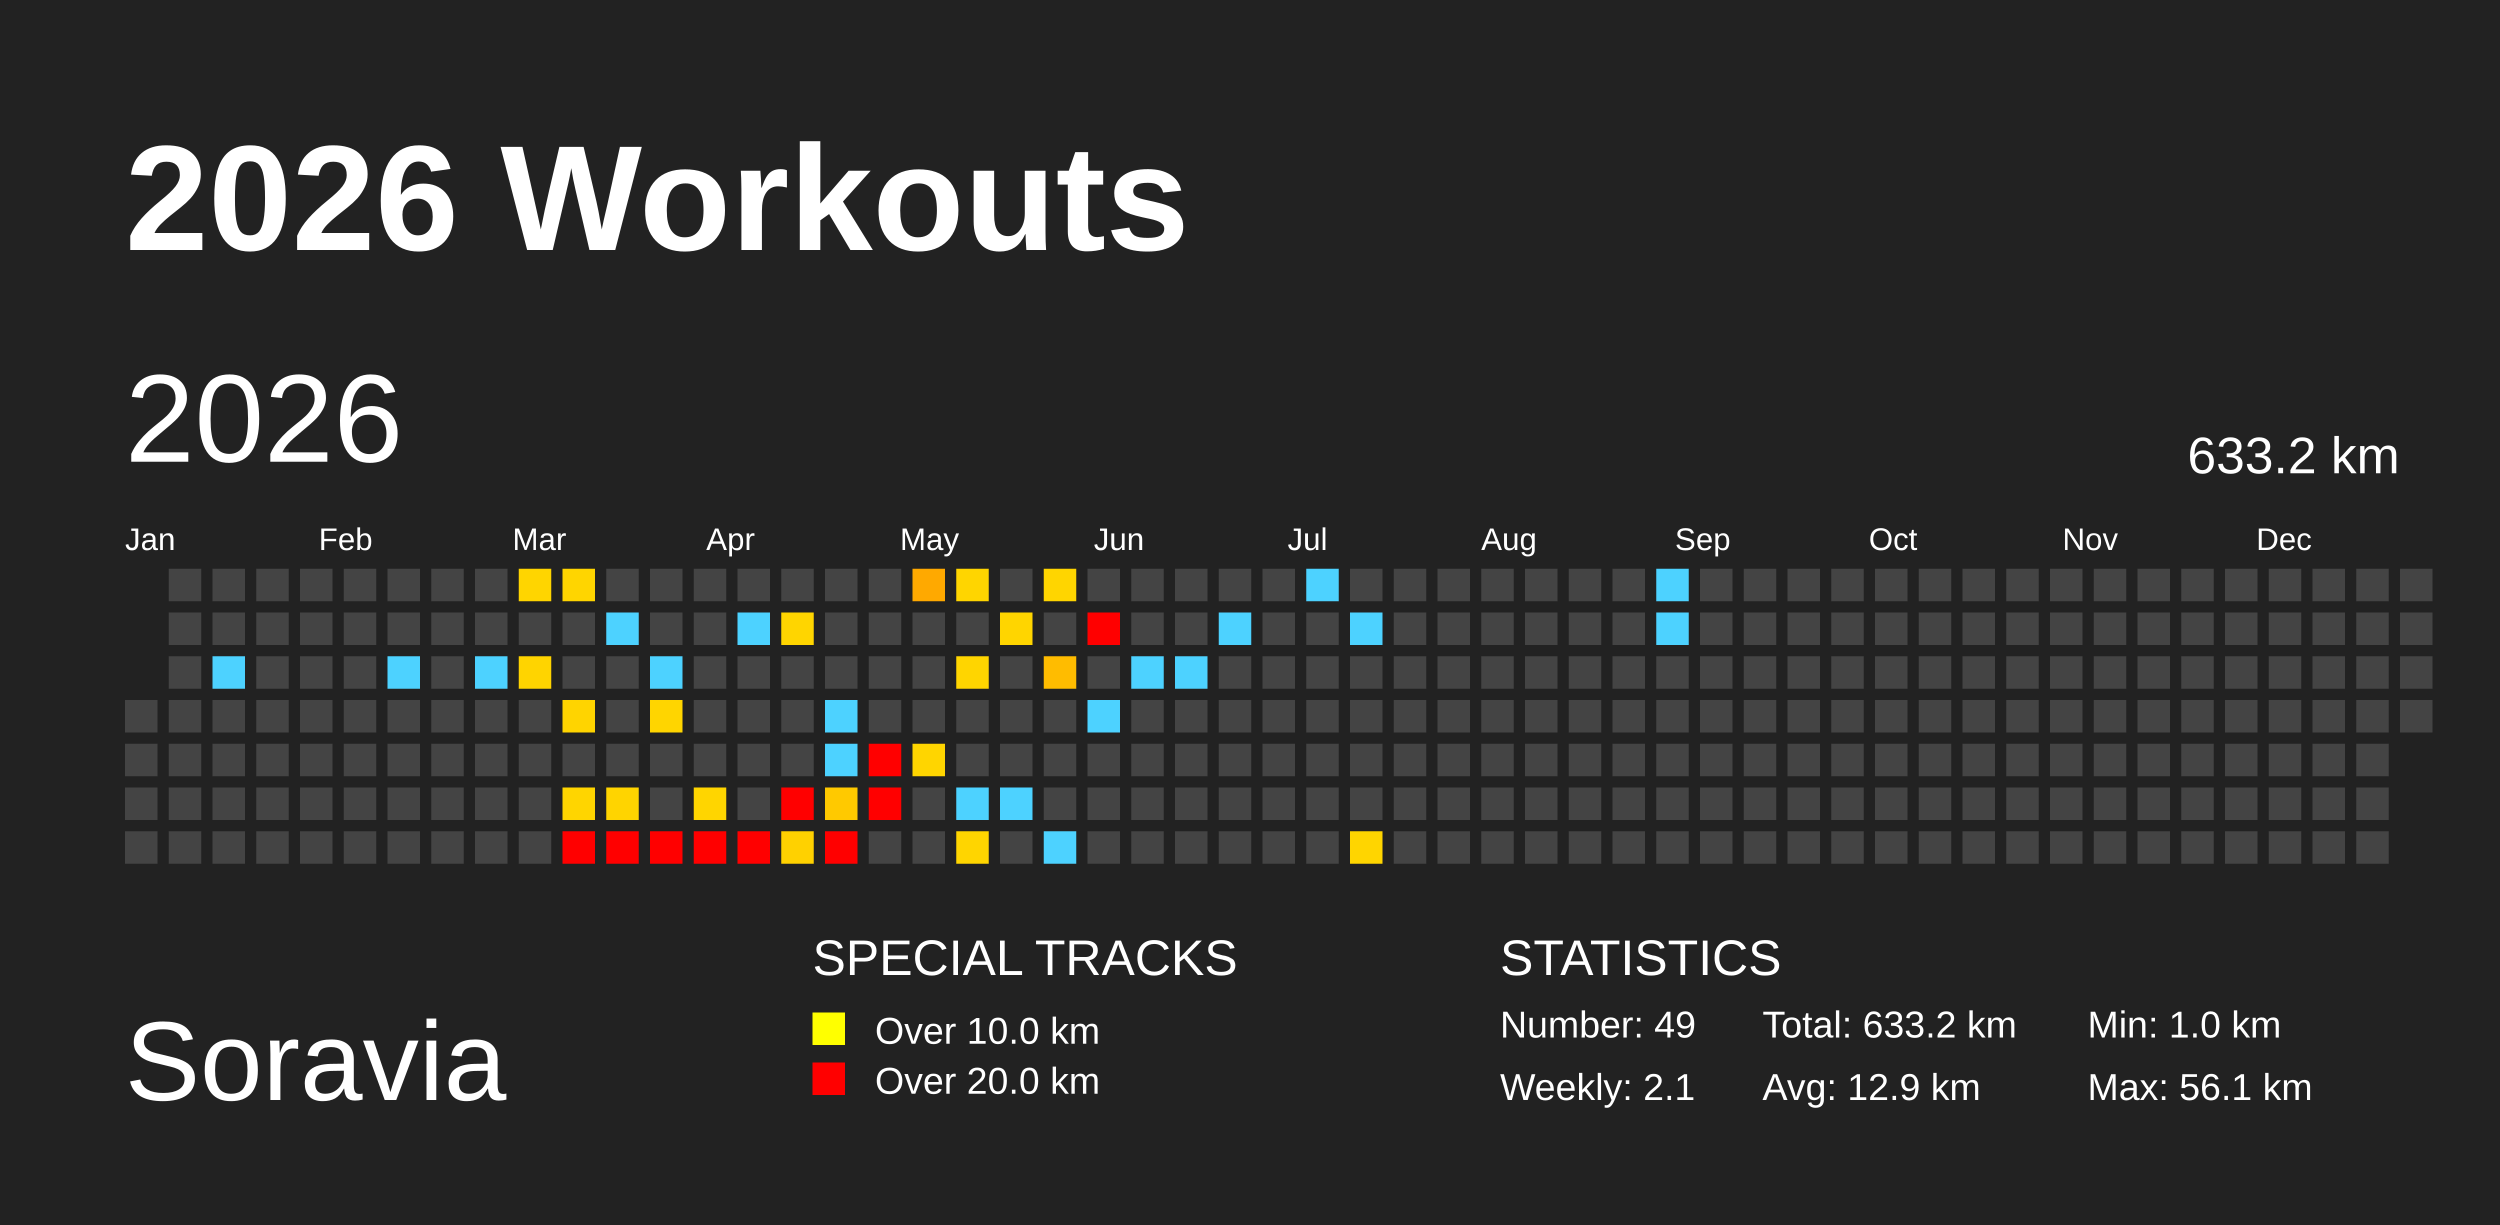
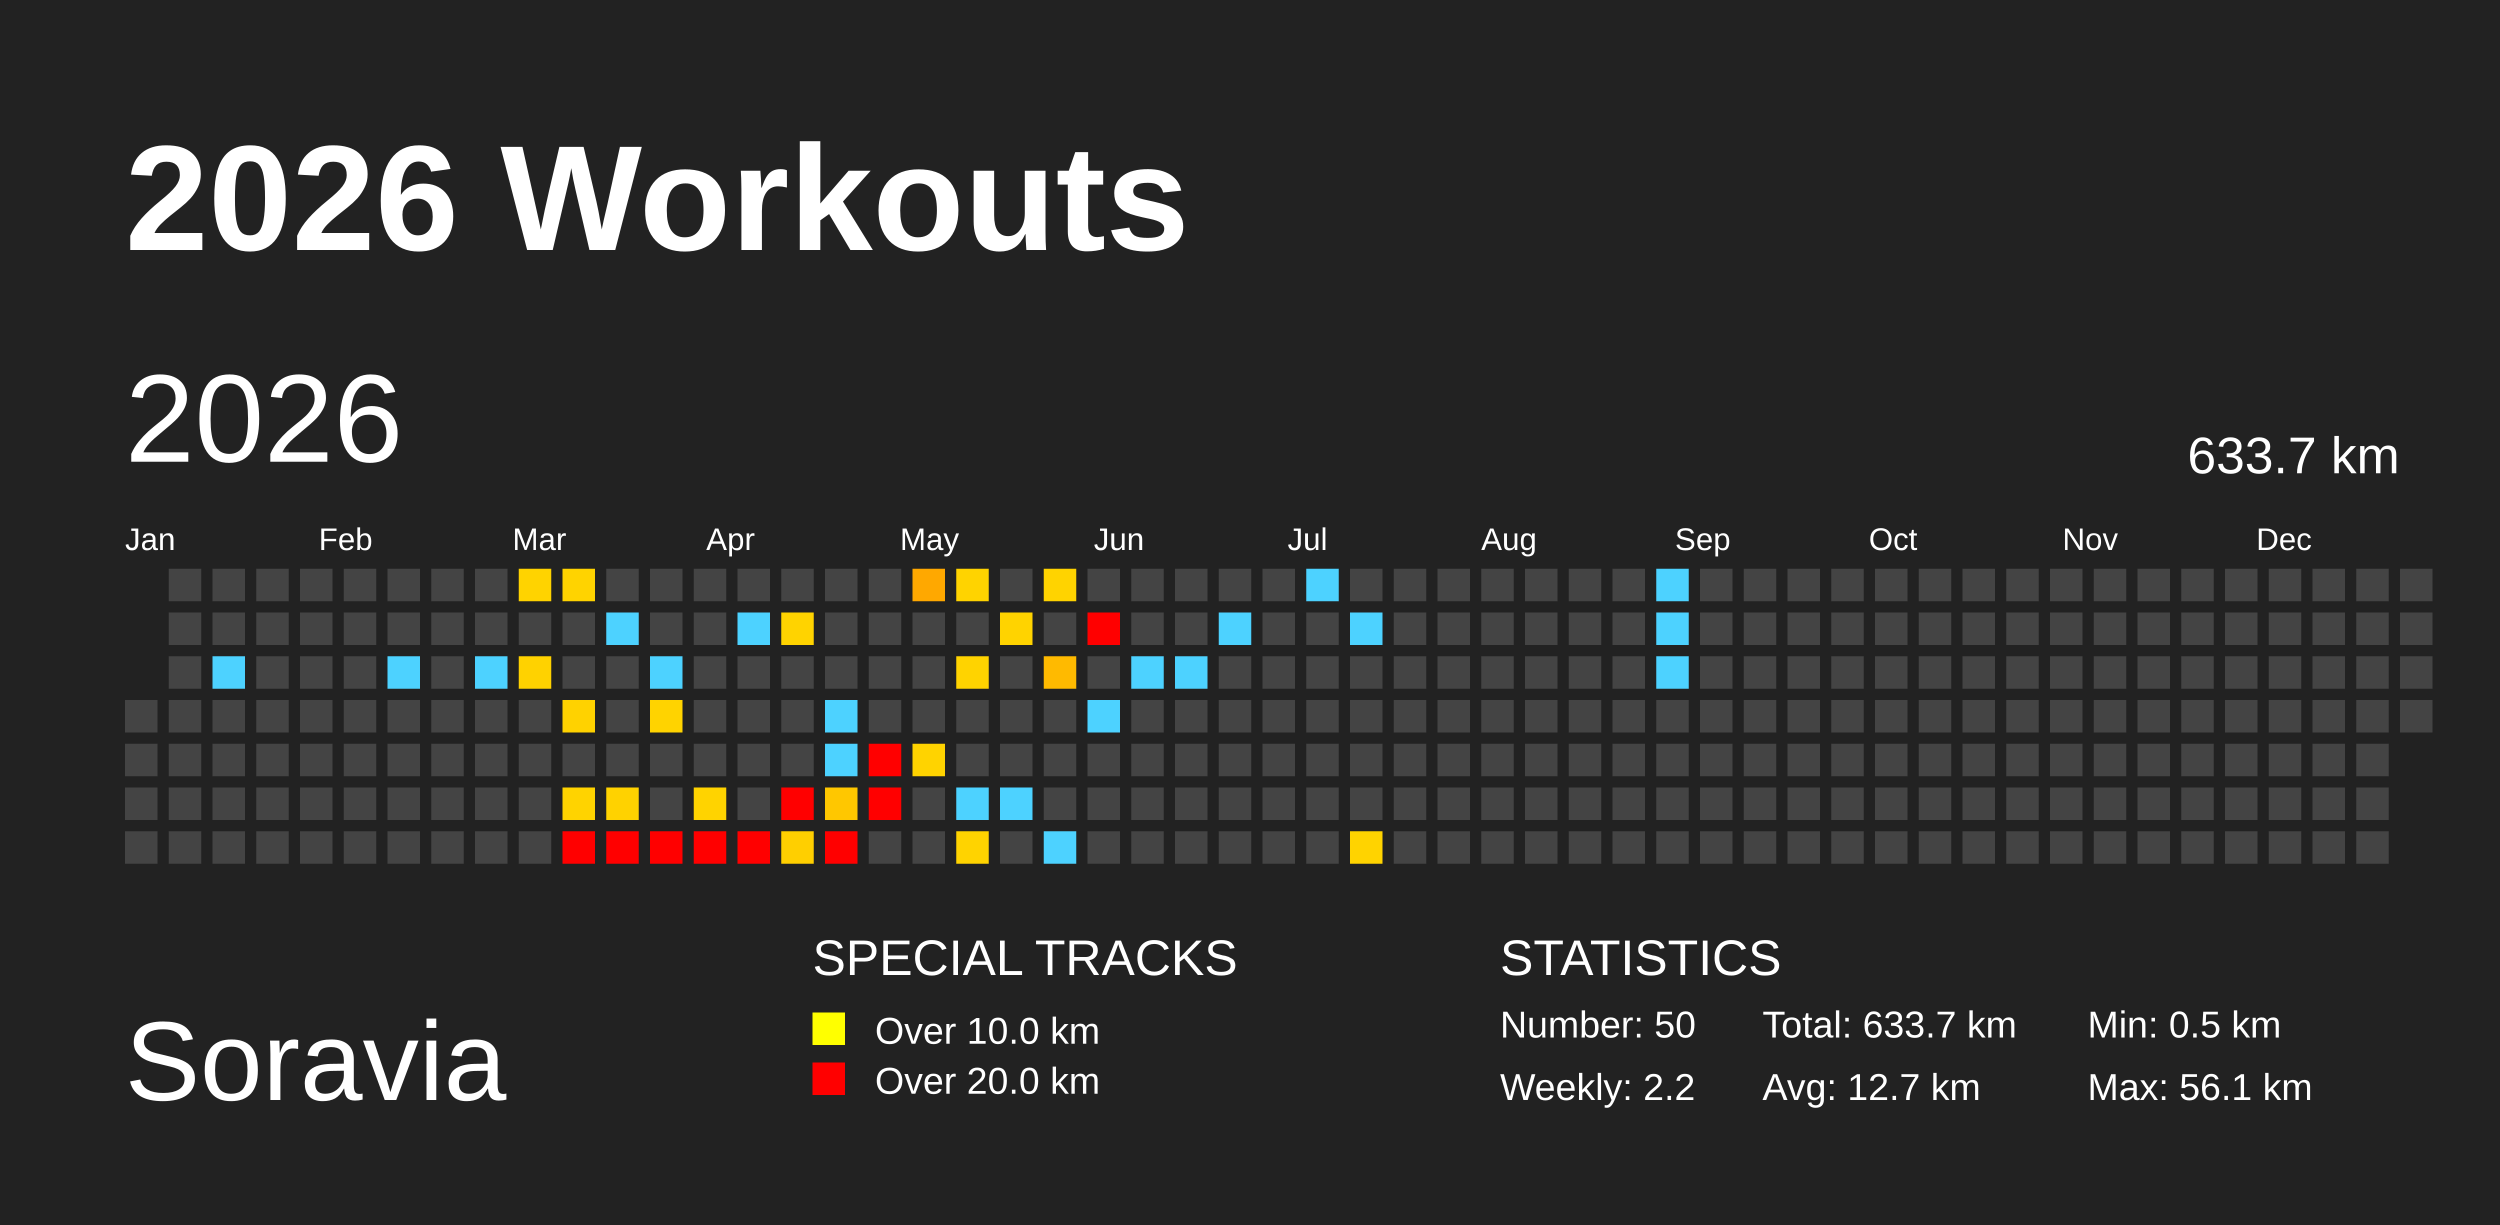
<svg xmlns="http://www.w3.org/2000/svg" baseProfile="full" height="98mm" version="1.1" viewBox="0,0,200,98" width="200mm">
  <defs />
  <rect fill="#222222" height="98" width="200" x="0" y="0" />
  <text fill="#FFFFFF" style="font-size:12px; font-family:Arial; font-weight:bold;" x="10" y="20">2026 Workouts</text>
  <text fill="#FFFFFF" style="font-size:9px; font-family:Arial" x="10" y="88">Soravia</text>
  <text fill="#FFFFFF" style="font-size:4px; font-family:Arial" x="65" y="78">SPECIAL TRACKS</text>
  <rect fill="yellow" height="2.6" width="2.6" x="65" y="81" />
  <text fill="#FFFFFF" style="font-size:3px; font-family:Arial" x="70" y="83.5">Over 10.0 km</text>
  <rect fill="red" height="2.6" width="2.6" x="65" y="85" />
  <text fill="#FFFFFF" style="font-size:3px; font-family:Arial" x="70" y="87.5">Over 20.0 km</text>
  <text fill="#FFFFFF" style="font-size:4px; font-family:Arial" x="120" y="78">STATISTICS</text>
-   <text fill="#FFFFFF" style="font-size:3px; font-family:Arial" x="120" y="83">Number: 49</text>
-   <text fill="#FFFFFF" style="font-size:3px; font-family:Arial" x="120" y="88">Weekly: 2.1</text>
-   <text fill="#FFFFFF" style="font-size:3px; font-family:Arial" x="141" y="83">Total: 633.2 km</text>
-   <text fill="#FFFFFF" style="font-size:3px; font-family:Arial" x="141" y="88">Avg: 12.9 km</text>
-   <text fill="#FFFFFF" style="font-size:3px; font-family:Arial" x="167" y="83">Min: 1.0 km</text>
+   <text fill="#FFFFFF" style="font-size:3px; font-family:Arial" x="120" y="83">Number: 50</text>
+   <text fill="#FFFFFF" style="font-size:3px; font-family:Arial" x="120" y="88">Weekly: 2.2</text>
+   <text fill="#FFFFFF" style="font-size:3px; font-family:Arial" x="141" y="83">Total: 633.7 km</text>
+   <text fill="#FFFFFF" style="font-size:3px; font-family:Arial" x="141" y="88">Avg: 12.7 km</text>
+   <text fill="#FFFFFF" style="font-size:3px; font-family:Arial" x="167" y="83">Min: 0.5 km</text>
  <text fill="#FFFFFF" style="font-size:3px; font-family:Arial" x="167" y="88">Max: 56.1 km</text>
  <text dominant-baseline="hanging" fill="#FFFFFF" style="font-size:10.0px; font-family:Arial;" x="10" y="30">2026</text>
-   <text dominant-baseline="hanging" fill="#FFFFFF" style="font-size:4.125px; font-family:Arial;" x="175" y="35">633.2 km</text>
+   <text dominant-baseline="hanging" fill="#FFFFFF" style="font-size:4.125px; font-family:Arial;" x="175" y="35">633.7 km</text>
  <text fill="#FFFFFF" style="font-size:2.5px; font-family:Arial" x="10.0" y="44">Jan</text>
  <text fill="#FFFFFF" style="font-size:2.5px; font-family:Arial" x="25.5" y="44">Feb</text>
  <text fill="#FFFFFF" style="font-size:2.5px; font-family:Arial" x="41.0" y="44">Mar</text>
  <text fill="#FFFFFF" style="font-size:2.5px; font-family:Arial" x="56.5" y="44">Apr</text>
  <text fill="#FFFFFF" style="font-size:2.5px; font-family:Arial" x="72.0" y="44">May</text>
  <text fill="#FFFFFF" style="font-size:2.5px; font-family:Arial" x="87.5" y="44">Jun</text>
  <text fill="#FFFFFF" style="font-size:2.5px; font-family:Arial" x="103.0" y="44">Jul</text>
  <text fill="#FFFFFF" style="font-size:2.5px; font-family:Arial" x="118.5" y="44">Aug</text>
  <text fill="#FFFFFF" style="font-size:2.5px; font-family:Arial" x="134.0" y="44">Sep</text>
  <text fill="#FFFFFF" style="font-size:2.5px; font-family:Arial" x="149.5" y="44">Oct</text>
  <text fill="#FFFFFF" style="font-size:2.5px; font-family:Arial" x="165.0" y="44">Nov</text>
  <text fill="#FFFFFF" style="font-size:2.5px; font-family:Arial" x="180.5" y="44">Dec</text>
  <rect fill="#444444" height="2.6" width="2.6" x="10.0" y="56.0" />
  <rect fill="#444444" height="2.6" width="2.6" x="10.0" y="59.5" />
  <rect fill="#444444" height="2.6" width="2.6" x="10.0" y="63.0" />
  <rect fill="#444444" height="2.6" width="2.6" x="10.0" y="66.5" />
  <rect fill="#444444" height="2.6" width="2.6" x="13.5" y="45.5" />
  <rect fill="#444444" height="2.6" width="2.6" x="13.5" y="49.0" />
  <rect fill="#444444" height="2.6" width="2.6" x="13.5" y="52.5" />
  <rect fill="#444444" height="2.6" width="2.6" x="13.5" y="56.0" />
  <rect fill="#444444" height="2.6" width="2.6" x="13.5" y="59.5" />
  <rect fill="#444444" height="2.6" width="2.6" x="13.5" y="63.0" />
  <rect fill="#444444" height="2.6" width="2.6" x="13.5" y="66.5" />
  <rect fill="#444444" height="2.6" width="2.6" x="17.0" y="45.5" />
  <rect fill="#444444" height="2.6" width="2.6" x="17.0" y="49.0" />
  <rect fill="#4dd2ff" height="2.6" width="2.6" x="17.0" y="52.5" />
  <rect fill="#444444" height="2.6" width="2.6" x="17.0" y="56.0" />
  <rect fill="#444444" height="2.6" width="2.6" x="17.0" y="59.5" />
  <rect fill="#444444" height="2.6" width="2.6" x="17.0" y="63.0" />
  <rect fill="#444444" height="2.6" width="2.6" x="17.0" y="66.5" />
  <rect fill="#444444" height="2.6" width="2.6" x="20.5" y="45.5" />
  <rect fill="#444444" height="2.6" width="2.6" x="20.5" y="49.0" />
  <rect fill="#444444" height="2.6" width="2.6" x="20.5" y="52.5" />
  <rect fill="#444444" height="2.6" width="2.6" x="20.5" y="56.0" />
  <rect fill="#444444" height="2.6" width="2.6" x="20.5" y="59.5" />
  <rect fill="#444444" height="2.6" width="2.6" x="20.5" y="63.0" />
  <rect fill="#444444" height="2.6" width="2.6" x="20.5" y="66.5" />
  <rect fill="#444444" height="2.6" width="2.6" x="24.0" y="45.5" />
  <rect fill="#444444" height="2.6" width="2.6" x="24.0" y="49.0" />
  <rect fill="#444444" height="2.6" width="2.6" x="24.0" y="52.5" />
  <rect fill="#444444" height="2.6" width="2.6" x="24.0" y="56.0" />
  <rect fill="#444444" height="2.6" width="2.6" x="24.0" y="59.5" />
  <rect fill="#444444" height="2.6" width="2.6" x="24.0" y="63.0" />
  <rect fill="#444444" height="2.6" width="2.6" x="24.0" y="66.5" />
  <rect fill="#444444" height="2.6" width="2.6" x="27.5" y="45.5" />
  <rect fill="#444444" height="2.6" width="2.6" x="27.5" y="49.0" />
  <rect fill="#444444" height="2.6" width="2.6" x="27.5" y="52.5" />
  <rect fill="#444444" height="2.6" width="2.6" x="27.5" y="56.0" />
  <rect fill="#444444" height="2.6" width="2.6" x="27.5" y="59.5" />
  <rect fill="#444444" height="2.6" width="2.6" x="27.5" y="63.0" />
  <rect fill="#444444" height="2.6" width="2.6" x="27.5" y="66.5" />
  <rect fill="#444444" height="2.6" width="2.6" x="31.0" y="45.5" />
  <rect fill="#444444" height="2.6" width="2.6" x="31.0" y="49.0" />
  <rect fill="#4dd2ff" height="2.6" width="2.6" x="31.0" y="52.5" />
  <rect fill="#444444" height="2.6" width="2.6" x="31.0" y="56.0" />
  <rect fill="#444444" height="2.6" width="2.6" x="31.0" y="59.5" />
  <rect fill="#444444" height="2.6" width="2.6" x="31.0" y="63.0" />
  <rect fill="#444444" height="2.6" width="2.6" x="31.0" y="66.5" />
  <rect fill="#444444" height="2.6" width="2.6" x="34.5" y="45.5" />
  <rect fill="#444444" height="2.6" width="2.6" x="34.5" y="49.0" />
  <rect fill="#444444" height="2.6" width="2.6" x="34.5" y="52.5" />
  <rect fill="#444444" height="2.6" width="2.6" x="34.5" y="56.0" />
  <rect fill="#444444" height="2.6" width="2.6" x="34.5" y="59.5" />
  <rect fill="#444444" height="2.6" width="2.6" x="34.5" y="63.0" />
  <rect fill="#444444" height="2.6" width="2.6" x="34.5" y="66.5" />
  <rect fill="#444444" height="2.6" width="2.6" x="38.0" y="45.5" />
  <rect fill="#444444" height="2.6" width="2.6" x="38.0" y="49.0" />
  <rect fill="#4dd2ff" height="2.6" width="2.6" x="38.0" y="52.5" />
  <rect fill="#444444" height="2.6" width="2.6" x="38.0" y="56.0" />
  <rect fill="#444444" height="2.6" width="2.6" x="38.0" y="59.5" />
  <rect fill="#444444" height="2.6" width="2.6" x="38.0" y="63.0" />
  <rect fill="#444444" height="2.6" width="2.6" x="38.0" y="66.5" />
-   <rect fill="#ffd500" height="2.6" width="2.6" x="41.5" y="45.5" />
+   <rect fill="#ffd300" height="2.6" width="2.6" x="41.5" y="45.5" />
  <rect fill="#444444" height="2.6" width="2.6" x="41.5" y="49.0" />
-   <rect fill="#ffd400" height="2.6" width="2.6" x="41.5" y="52.5" />
+   <rect fill="#ffd200" height="2.6" width="2.6" x="41.5" y="52.5" />
  <rect fill="#444444" height="2.6" width="2.6" x="41.5" y="56.0" />
  <rect fill="#444444" height="2.6" width="2.6" x="41.5" y="59.5" />
  <rect fill="#444444" height="2.6" width="2.6" x="41.5" y="63.0" />
  <rect fill="#444444" height="2.6" width="2.6" x="41.5" y="66.5" />
-   <rect fill="#ffd500" height="2.6" width="2.6" x="45.0" y="45.5" />
+   <rect fill="#ffd300" height="2.6" width="2.6" x="45.0" y="45.5" />
  <rect fill="#444444" height="2.6" width="2.6" x="45.0" y="49.0" />
  <rect fill="#444444" height="2.6" width="2.6" x="45.0" y="52.5" />
-   <rect fill="#ffd400" height="2.6" width="2.6" x="45.0" y="56.0" />
+   <rect fill="#ffd200" height="2.6" width="2.6" x="45.0" y="56.0" />
  <rect fill="#444444" height="2.6" width="2.6" x="45.0" y="59.5" />
-   <rect fill="#ffd500" height="2.6" width="2.6" x="45.0" y="63.0" />
+   <rect fill="#ffd300" height="2.6" width="2.6" x="45.0" y="63.0" />
  <rect fill="red" height="2.6" width="2.6" x="45.0" y="66.5" />
  <rect fill="#444444" height="2.6" width="2.6" x="48.5" y="45.5" />
  <rect fill="#4dd2ff" height="2.6" width="2.6" x="48.5" y="49.0" />
  <rect fill="#444444" height="2.6" width="2.6" x="48.5" y="52.5" />
  <rect fill="#444444" height="2.6" width="2.6" x="48.5" y="56.0" />
  <rect fill="#444444" height="2.6" width="2.6" x="48.5" y="59.5" />
-   <rect fill="#ffd400" height="2.6" width="2.6" x="48.5" y="63.0" />
+   <rect fill="#ffd200" height="2.6" width="2.6" x="48.5" y="63.0" />
  <rect fill="red" height="2.6" width="2.6" x="48.5" y="66.5" />
  <rect fill="#444444" height="2.6" width="2.6" x="52.0" y="45.5" />
  <rect fill="#444444" height="2.6" width="2.6" x="52.0" y="49.0" />
  <rect fill="#4dd2ff" height="2.6" width="2.6" x="52.0" y="52.5" />
-   <rect fill="#ffd500" height="2.6" width="2.6" x="52.0" y="56.0" />
+   <rect fill="#ffd300" height="2.6" width="2.6" x="52.0" y="56.0" />
  <rect fill="#444444" height="2.6" width="2.6" x="52.0" y="59.5" />
  <rect fill="#444444" height="2.6" width="2.6" x="52.0" y="63.0" />
  <rect fill="red" height="2.6" width="2.6" x="52.0" y="66.5" />
  <rect fill="#444444" height="2.6" width="2.6" x="55.5" y="45.5" />
  <rect fill="#444444" height="2.6" width="2.6" x="55.5" y="49.0" />
  <rect fill="#444444" height="2.6" width="2.6" x="55.5" y="52.5" />
  <rect fill="#444444" height="2.6" width="2.6" x="55.5" y="56.0" />
  <rect fill="#444444" height="2.6" width="2.6" x="55.5" y="59.5" />
-   <rect fill="#ffd500" height="2.6" width="2.6" x="55.5" y="63.0" />
+   <rect fill="#ffd300" height="2.6" width="2.6" x="55.5" y="63.0" />
  <rect fill="red" height="2.6" width="2.6" x="55.5" y="66.5" />
  <rect fill="#444444" height="2.6" width="2.6" x="59.0" y="45.5" />
  <rect fill="#4dd2ff" height="2.6" width="2.6" x="59.0" y="49.0" />
  <rect fill="#444444" height="2.6" width="2.6" x="59.0" y="52.5" />
  <rect fill="#444444" height="2.6" width="2.6" x="59.0" y="56.0" />
  <rect fill="#444444" height="2.6" width="2.6" x="59.0" y="59.5" />
  <rect fill="#444444" height="2.6" width="2.6" x="59.0" y="63.0" />
  <rect fill="red" height="2.6" width="2.6" x="59.0" y="66.5" />
  <rect fill="#444444" height="2.6" width="2.6" x="62.5" y="45.5" />
-   <rect fill="#ffd500" height="2.6" width="2.6" x="62.5" y="49.0" />
+   <rect fill="#ffd300" height="2.6" width="2.6" x="62.5" y="49.0" />
  <rect fill="#444444" height="2.6" width="2.6" x="62.5" y="52.5" />
  <rect fill="#444444" height="2.6" width="2.6" x="62.5" y="56.0" />
  <rect fill="#444444" height="2.6" width="2.6" x="62.5" y="59.5" />
  <rect fill="red" height="2.6" width="2.6" x="62.5" y="63.0" />
-   <rect fill="#ffd100" height="2.6" width="2.6" x="62.5" y="66.5" />
+   <rect fill="#ffcf00" height="2.6" width="2.6" x="62.5" y="66.5" />
  <rect fill="#444444" height="2.6" width="2.6" x="66.0" y="45.5" />
  <rect fill="#444444" height="2.6" width="2.6" x="66.0" y="49.0" />
  <rect fill="#444444" height="2.6" width="2.6" x="66.0" y="52.5" />
  <rect fill="#4dd2ff" height="2.6" width="2.6" x="66.0" y="56.0" />
  <rect fill="#4dd2ff" height="2.6" width="2.6" x="66.0" y="59.5" />
-   <rect fill="#ffc900" height="2.6" width="2.6" x="66.0" y="63.0" />
+   <rect fill="#ffc700" height="2.6" width="2.6" x="66.0" y="63.0" />
  <rect fill="red" height="2.6" width="2.6" x="66.0" y="66.5" />
  <rect fill="#444444" height="2.6" width="2.6" x="69.5" y="45.5" />
  <rect fill="#444444" height="2.6" width="2.6" x="69.5" y="49.0" />
  <rect fill="#444444" height="2.6" width="2.6" x="69.5" y="52.5" />
  <rect fill="#444444" height="2.6" width="2.6" x="69.5" y="56.0" />
  <rect fill="red" height="2.6" width="2.6" x="69.5" y="59.5" />
  <rect fill="red" height="2.6" width="2.6" x="69.5" y="63.0" />
  <rect fill="#444444" height="2.6" width="2.6" x="69.5" y="66.5" />
-   <rect fill="#ffa900" height="2.6" width="2.6" x="73.0" y="45.5" />
+   <rect fill="#ffa800" height="2.6" width="2.6" x="73.0" y="45.5" />
  <rect fill="#444444" height="2.6" width="2.6" x="73.0" y="49.0" />
  <rect fill="#444444" height="2.6" width="2.6" x="73.0" y="52.5" />
  <rect fill="#444444" height="2.6" width="2.6" x="73.0" y="56.0" />
-   <rect fill="#ffd500" height="2.6" width="2.6" x="73.0" y="59.5" />
+   <rect fill="#ffd300" height="2.6" width="2.6" x="73.0" y="59.5" />
  <rect fill="#444444" height="2.6" width="2.6" x="73.0" y="63.0" />
  <rect fill="#444444" height="2.6" width="2.6" x="73.0" y="66.5" />
-   <rect fill="#ffd500" height="2.6" width="2.6" x="76.5" y="45.5" />
+   <rect fill="#ffd300" height="2.6" width="2.6" x="76.5" y="45.5" />
  <rect fill="#444444" height="2.6" width="2.6" x="76.5" y="49.0" />
-   <rect fill="#ffd500" height="2.6" width="2.6" x="76.5" y="52.5" />
+   <rect fill="#ffd300" height="2.6" width="2.6" x="76.5" y="52.5" />
  <rect fill="#444444" height="2.6" width="2.6" x="76.5" y="56.0" />
  <rect fill="#444444" height="2.6" width="2.6" x="76.5" y="59.5" />
  <rect fill="#4dd2ff" height="2.6" width="2.6" x="76.5" y="63.0" />
-   <rect fill="#ffd500" height="2.6" width="2.6" x="76.5" y="66.5" />
+   <rect fill="#ffd300" height="2.6" width="2.6" x="76.5" y="66.5" />
  <rect fill="#444444" height="2.6" width="2.6" x="80.0" y="45.5" />
-   <rect fill="#ffd500" height="2.6" width="2.6" x="80.0" y="49.0" />
+   <rect fill="#ffd300" height="2.6" width="2.6" x="80.0" y="49.0" />
  <rect fill="#444444" height="2.6" width="2.6" x="80.0" y="52.5" />
  <rect fill="#444444" height="2.6" width="2.6" x="80.0" y="56.0" />
  <rect fill="#444444" height="2.6" width="2.6" x="80.0" y="59.5" />
  <rect fill="#4dd2ff" height="2.6" width="2.6" x="80.0" y="63.0" />
  <rect fill="#444444" height="2.6" width="2.6" x="80.0" y="66.5" />
-   <rect fill="#ffd500" height="2.6" width="2.6" x="83.5" y="45.5" />
+   <rect fill="#ffd300" height="2.6" width="2.6" x="83.5" y="45.5" />
  <rect fill="#444444" height="2.6" width="2.6" x="83.5" y="49.0" />
-   <rect fill="#ffbc00" height="2.6" width="2.6" x="83.5" y="52.5" />
+   <rect fill="#ffba00" height="2.6" width="2.6" x="83.5" y="52.5" />
  <rect fill="#444444" height="2.6" width="2.6" x="83.5" y="56.0" />
  <rect fill="#444444" height="2.6" width="2.6" x="83.5" y="59.5" />
  <rect fill="#444444" height="2.6" width="2.6" x="83.5" y="63.0" />
  <rect fill="#4dd2ff" height="2.6" width="2.6" x="83.5" y="66.5" />
  <rect fill="#444444" height="2.6" width="2.6" x="87.0" y="45.5" />
  <rect fill="red" height="2.6" width="2.6" x="87.0" y="49.0" />
  <rect fill="#444444" height="2.6" width="2.6" x="87.0" y="52.5" />
  <rect fill="#4dd2ff" height="2.6" width="2.6" x="87.0" y="56.0" />
  <rect fill="#444444" height="2.6" width="2.6" x="87.0" y="59.5" />
  <rect fill="#444444" height="2.6" width="2.6" x="87.0" y="63.0" />
  <rect fill="#444444" height="2.6" width="2.6" x="87.0" y="66.5" />
  <rect fill="#444444" height="2.6" width="2.6" x="90.5" y="45.5" />
  <rect fill="#444444" height="2.6" width="2.6" x="90.5" y="49.0" />
  <rect fill="#4dd2ff" height="2.6" width="2.6" x="90.5" y="52.5" />
  <rect fill="#444444" height="2.6" width="2.6" x="90.5" y="56.0" />
  <rect fill="#444444" height="2.6" width="2.6" x="90.5" y="59.5" />
  <rect fill="#444444" height="2.6" width="2.6" x="90.5" y="63.0" />
  <rect fill="#444444" height="2.6" width="2.6" x="90.5" y="66.5" />
  <rect fill="#444444" height="2.6" width="2.6" x="94.0" y="45.5" />
  <rect fill="#444444" height="2.6" width="2.6" x="94.0" y="49.0" />
  <rect fill="#4dd2ff" height="2.6" width="2.6" x="94.0" y="52.5" />
  <rect fill="#444444" height="2.6" width="2.6" x="94.0" y="56.0" />
  <rect fill="#444444" height="2.6" width="2.6" x="94.0" y="59.5" />
  <rect fill="#444444" height="2.6" width="2.6" x="94.0" y="63.0" />
  <rect fill="#444444" height="2.6" width="2.6" x="94.0" y="66.5" />
  <rect fill="#444444" height="2.6" width="2.6" x="97.5" y="45.5" />
  <rect fill="#4dd2ff" height="2.6" width="2.6" x="97.5" y="49.0" />
  <rect fill="#444444" height="2.6" width="2.6" x="97.5" y="52.5" />
  <rect fill="#444444" height="2.6" width="2.6" x="97.5" y="56.0" />
  <rect fill="#444444" height="2.6" width="2.6" x="97.5" y="59.5" />
  <rect fill="#444444" height="2.6" width="2.6" x="97.5" y="63.0" />
  <rect fill="#444444" height="2.6" width="2.6" x="97.5" y="66.5" />
  <rect fill="#444444" height="2.6" width="2.6" x="101.0" y="45.5" />
  <rect fill="#444444" height="2.6" width="2.6" x="101.0" y="49.0" />
  <rect fill="#444444" height="2.6" width="2.6" x="101.0" y="52.5" />
  <rect fill="#444444" height="2.6" width="2.6" x="101.0" y="56.0" />
  <rect fill="#444444" height="2.6" width="2.6" x="101.0" y="59.5" />
  <rect fill="#444444" height="2.6" width="2.6" x="101.0" y="63.0" />
  <rect fill="#444444" height="2.6" width="2.6" x="101.0" y="66.5" />
  <rect fill="#4dd2ff" height="2.6" width="2.6" x="104.5" y="45.5" />
  <rect fill="#444444" height="2.6" width="2.6" x="104.5" y="49.0" />
  <rect fill="#444444" height="2.6" width="2.6" x="104.5" y="52.5" />
  <rect fill="#444444" height="2.6" width="2.6" x="104.5" y="56.0" />
  <rect fill="#444444" height="2.6" width="2.6" x="104.5" y="59.5" />
  <rect fill="#444444" height="2.6" width="2.6" x="104.5" y="63.0" />
  <rect fill="#444444" height="2.6" width="2.6" x="104.5" y="66.5" />
  <rect fill="#444444" height="2.6" width="2.6" x="108.0" y="45.5" />
  <rect fill="#4dd2ff" height="2.6" width="2.6" x="108.0" y="49.0" />
  <rect fill="#444444" height="2.6" width="2.6" x="108.0" y="52.5" />
  <rect fill="#444444" height="2.6" width="2.6" x="108.0" y="56.0" />
  <rect fill="#444444" height="2.6" width="2.6" x="108.0" y="59.5" />
  <rect fill="#444444" height="2.6" width="2.6" x="108.0" y="63.0" />
-   <rect fill="#ffd500" height="2.6" width="2.6" x="108.0" y="66.5" />
+   <rect fill="#ffd300" height="2.6" width="2.6" x="108.0" y="66.5" />
  <rect fill="#444444" height="2.6" width="2.6" x="111.5" y="45.5" />
  <rect fill="#444444" height="2.6" width="2.6" x="111.5" y="49.0" />
  <rect fill="#444444" height="2.6" width="2.6" x="111.5" y="52.5" />
  <rect fill="#444444" height="2.6" width="2.6" x="111.5" y="56.0" />
  <rect fill="#444444" height="2.6" width="2.6" x="111.5" y="59.5" />
  <rect fill="#444444" height="2.6" width="2.6" x="111.5" y="63.0" />
  <rect fill="#444444" height="2.6" width="2.6" x="111.5" y="66.5" />
  <rect fill="#444444" height="2.6" width="2.6" x="115.0" y="45.5" />
  <rect fill="#444444" height="2.6" width="2.6" x="115.0" y="49.0" />
  <rect fill="#444444" height="2.6" width="2.6" x="115.0" y="52.5" />
  <rect fill="#444444" height="2.6" width="2.6" x="115.0" y="56.0" />
  <rect fill="#444444" height="2.6" width="2.6" x="115.0" y="59.5" />
  <rect fill="#444444" height="2.6" width="2.6" x="115.0" y="63.0" />
  <rect fill="#444444" height="2.6" width="2.6" x="115.0" y="66.5" />
  <rect fill="#444444" height="2.6" width="2.6" x="118.5" y="45.5" />
  <rect fill="#444444" height="2.6" width="2.6" x="118.5" y="49.0" />
  <rect fill="#444444" height="2.6" width="2.6" x="118.5" y="52.5" />
  <rect fill="#444444" height="2.6" width="2.6" x="118.5" y="56.0" />
  <rect fill="#444444" height="2.6" width="2.6" x="118.5" y="59.5" />
  <rect fill="#444444" height="2.6" width="2.6" x="118.5" y="63.0" />
  <rect fill="#444444" height="2.6" width="2.6" x="118.5" y="66.5" />
  <rect fill="#444444" height="2.6" width="2.6" x="122.0" y="45.5" />
  <rect fill="#444444" height="2.6" width="2.6" x="122.0" y="49.0" />
  <rect fill="#444444" height="2.6" width="2.6" x="122.0" y="52.5" />
  <rect fill="#444444" height="2.6" width="2.6" x="122.0" y="56.0" />
  <rect fill="#444444" height="2.6" width="2.6" x="122.0" y="59.5" />
  <rect fill="#444444" height="2.6" width="2.6" x="122.0" y="63.0" />
  <rect fill="#444444" height="2.6" width="2.6" x="122.0" y="66.5" />
  <rect fill="#444444" height="2.6" width="2.6" x="125.5" y="45.5" />
  <rect fill="#444444" height="2.6" width="2.6" x="125.5" y="49.0" />
  <rect fill="#444444" height="2.6" width="2.6" x="125.5" y="52.5" />
  <rect fill="#444444" height="2.6" width="2.6" x="125.5" y="56.0" />
  <rect fill="#444444" height="2.6" width="2.6" x="125.5" y="59.5" />
  <rect fill="#444444" height="2.6" width="2.6" x="125.5" y="63.0" />
  <rect fill="#444444" height="2.6" width="2.6" x="125.5" y="66.5" />
  <rect fill="#444444" height="2.6" width="2.6" x="129.0" y="45.5" />
  <rect fill="#444444" height="2.6" width="2.6" x="129.0" y="49.0" />
  <rect fill="#444444" height="2.6" width="2.6" x="129.0" y="52.5" />
  <rect fill="#444444" height="2.6" width="2.6" x="129.0" y="56.0" />
  <rect fill="#444444" height="2.6" width="2.6" x="129.0" y="59.5" />
  <rect fill="#444444" height="2.6" width="2.6" x="129.0" y="63.0" />
  <rect fill="#444444" height="2.6" width="2.6" x="129.0" y="66.5" />
  <rect fill="#4dd2ff" height="2.6" width="2.6" x="132.5" y="45.5" />
  <rect fill="#4dd2ff" height="2.6" width="2.6" x="132.5" y="49.0" />
-   <rect fill="#444444" height="2.6" width="2.6" x="132.5" y="52.5" />
+   <rect fill="#4dd2ff" height="2.6" width="2.6" x="132.5" y="52.5" />
  <rect fill="#444444" height="2.6" width="2.6" x="132.5" y="56.0" />
  <rect fill="#444444" height="2.6" width="2.6" x="132.5" y="59.5" />
  <rect fill="#444444" height="2.6" width="2.6" x="132.5" y="63.0" />
  <rect fill="#444444" height="2.6" width="2.6" x="132.5" y="66.5" />
  <rect fill="#444444" height="2.6" width="2.6" x="136.0" y="45.5" />
  <rect fill="#444444" height="2.6" width="2.6" x="136.0" y="49.0" />
  <rect fill="#444444" height="2.6" width="2.6" x="136.0" y="52.5" />
  <rect fill="#444444" height="2.6" width="2.6" x="136.0" y="56.0" />
  <rect fill="#444444" height="2.6" width="2.6" x="136.0" y="59.5" />
  <rect fill="#444444" height="2.6" width="2.6" x="136.0" y="63.0" />
  <rect fill="#444444" height="2.6" width="2.6" x="136.0" y="66.5" />
  <rect fill="#444444" height="2.6" width="2.6" x="139.5" y="45.5" />
  <rect fill="#444444" height="2.6" width="2.6" x="139.5" y="49.0" />
  <rect fill="#444444" height="2.6" width="2.6" x="139.5" y="52.5" />
  <rect fill="#444444" height="2.6" width="2.6" x="139.5" y="56.0" />
  <rect fill="#444444" height="2.6" width="2.6" x="139.5" y="59.5" />
  <rect fill="#444444" height="2.6" width="2.6" x="139.5" y="63.0" />
  <rect fill="#444444" height="2.6" width="2.6" x="139.5" y="66.5" />
  <rect fill="#444444" height="2.6" width="2.6" x="143.0" y="45.5" />
  <rect fill="#444444" height="2.6" width="2.6" x="143.0" y="49.0" />
  <rect fill="#444444" height="2.6" width="2.6" x="143.0" y="52.5" />
  <rect fill="#444444" height="2.6" width="2.6" x="143.0" y="56.0" />
  <rect fill="#444444" height="2.6" width="2.6" x="143.0" y="59.5" />
  <rect fill="#444444" height="2.6" width="2.6" x="143.0" y="63.0" />
  <rect fill="#444444" height="2.6" width="2.6" x="143.0" y="66.5" />
  <rect fill="#444444" height="2.6" width="2.6" x="146.5" y="45.5" />
  <rect fill="#444444" height="2.6" width="2.6" x="146.5" y="49.0" />
  <rect fill="#444444" height="2.6" width="2.6" x="146.5" y="52.5" />
  <rect fill="#444444" height="2.6" width="2.6" x="146.5" y="56.0" />
  <rect fill="#444444" height="2.6" width="2.6" x="146.5" y="59.5" />
  <rect fill="#444444" height="2.6" width="2.6" x="146.5" y="63.0" />
  <rect fill="#444444" height="2.6" width="2.6" x="146.5" y="66.5" />
  <rect fill="#444444" height="2.6" width="2.6" x="150.0" y="45.5" />
  <rect fill="#444444" height="2.6" width="2.6" x="150.0" y="49.0" />
  <rect fill="#444444" height="2.6" width="2.6" x="150.0" y="52.5" />
  <rect fill="#444444" height="2.6" width="2.6" x="150.0" y="56.0" />
  <rect fill="#444444" height="2.6" width="2.6" x="150.0" y="59.5" />
  <rect fill="#444444" height="2.6" width="2.6" x="150.0" y="63.0" />
  <rect fill="#444444" height="2.6" width="2.6" x="150.0" y="66.5" />
  <rect fill="#444444" height="2.6" width="2.6" x="153.5" y="45.5" />
  <rect fill="#444444" height="2.6" width="2.6" x="153.5" y="49.0" />
  <rect fill="#444444" height="2.6" width="2.6" x="153.5" y="52.5" />
  <rect fill="#444444" height="2.6" width="2.6" x="153.5" y="56.0" />
  <rect fill="#444444" height="2.6" width="2.6" x="153.5" y="59.5" />
  <rect fill="#444444" height="2.6" width="2.6" x="153.5" y="63.0" />
  <rect fill="#444444" height="2.6" width="2.6" x="153.5" y="66.5" />
  <rect fill="#444444" height="2.6" width="2.6" x="157.0" y="45.5" />
  <rect fill="#444444" height="2.6" width="2.6" x="157.0" y="49.0" />
  <rect fill="#444444" height="2.6" width="2.6" x="157.0" y="52.5" />
  <rect fill="#444444" height="2.6" width="2.6" x="157.0" y="56.0" />
  <rect fill="#444444" height="2.6" width="2.6" x="157.0" y="59.5" />
  <rect fill="#444444" height="2.6" width="2.6" x="157.0" y="63.0" />
  <rect fill="#444444" height="2.6" width="2.6" x="157.0" y="66.5" />
  <rect fill="#444444" height="2.6" width="2.6" x="160.5" y="45.5" />
  <rect fill="#444444" height="2.6" width="2.6" x="160.5" y="49.0" />
  <rect fill="#444444" height="2.6" width="2.6" x="160.5" y="52.5" />
  <rect fill="#444444" height="2.6" width="2.6" x="160.5" y="56.0" />
  <rect fill="#444444" height="2.6" width="2.6" x="160.5" y="59.5" />
  <rect fill="#444444" height="2.6" width="2.6" x="160.5" y="63.0" />
  <rect fill="#444444" height="2.6" width="2.6" x="160.5" y="66.5" />
  <rect fill="#444444" height="2.6" width="2.6" x="164.0" y="45.5" />
  <rect fill="#444444" height="2.6" width="2.6" x="164.0" y="49.0" />
  <rect fill="#444444" height="2.6" width="2.6" x="164.0" y="52.5" />
  <rect fill="#444444" height="2.6" width="2.6" x="164.0" y="56.0" />
  <rect fill="#444444" height="2.6" width="2.6" x="164.0" y="59.5" />
  <rect fill="#444444" height="2.6" width="2.6" x="164.0" y="63.0" />
  <rect fill="#444444" height="2.6" width="2.6" x="164.0" y="66.5" />
  <rect fill="#444444" height="2.6" width="2.6" x="167.5" y="45.5" />
  <rect fill="#444444" height="2.6" width="2.6" x="167.5" y="49.0" />
  <rect fill="#444444" height="2.6" width="2.6" x="167.5" y="52.5" />
  <rect fill="#444444" height="2.6" width="2.6" x="167.5" y="56.0" />
  <rect fill="#444444" height="2.6" width="2.6" x="167.5" y="59.5" />
  <rect fill="#444444" height="2.6" width="2.6" x="167.5" y="63.0" />
  <rect fill="#444444" height="2.6" width="2.6" x="167.5" y="66.5" />
  <rect fill="#444444" height="2.6" width="2.6" x="171.0" y="45.5" />
  <rect fill="#444444" height="2.6" width="2.6" x="171.0" y="49.0" />
  <rect fill="#444444" height="2.6" width="2.6" x="171.0" y="52.5" />
  <rect fill="#444444" height="2.6" width="2.6" x="171.0" y="56.0" />
  <rect fill="#444444" height="2.6" width="2.6" x="171.0" y="59.5" />
  <rect fill="#444444" height="2.6" width="2.6" x="171.0" y="63.0" />
  <rect fill="#444444" height="2.6" width="2.6" x="171.0" y="66.5" />
  <rect fill="#444444" height="2.6" width="2.6" x="174.5" y="45.5" />
  <rect fill="#444444" height="2.6" width="2.6" x="174.5" y="49.0" />
  <rect fill="#444444" height="2.6" width="2.6" x="174.5" y="52.5" />
  <rect fill="#444444" height="2.6" width="2.6" x="174.5" y="56.0" />
  <rect fill="#444444" height="2.6" width="2.6" x="174.5" y="59.5" />
  <rect fill="#444444" height="2.6" width="2.6" x="174.5" y="63.0" />
  <rect fill="#444444" height="2.6" width="2.6" x="174.5" y="66.5" />
  <rect fill="#444444" height="2.6" width="2.6" x="178.0" y="45.5" />
  <rect fill="#444444" height="2.6" width="2.6" x="178.0" y="49.0" />
  <rect fill="#444444" height="2.6" width="2.6" x="178.0" y="52.5" />
  <rect fill="#444444" height="2.6" width="2.6" x="178.0" y="56.0" />
  <rect fill="#444444" height="2.6" width="2.6" x="178.0" y="59.5" />
  <rect fill="#444444" height="2.6" width="2.6" x="178.0" y="63.0" />
  <rect fill="#444444" height="2.6" width="2.6" x="178.0" y="66.5" />
  <rect fill="#444444" height="2.6" width="2.6" x="181.5" y="45.5" />
  <rect fill="#444444" height="2.6" width="2.6" x="181.5" y="49.0" />
  <rect fill="#444444" height="2.6" width="2.6" x="181.5" y="52.5" />
  <rect fill="#444444" height="2.6" width="2.6" x="181.5" y="56.0" />
  <rect fill="#444444" height="2.6" width="2.6" x="181.5" y="59.5" />
  <rect fill="#444444" height="2.6" width="2.6" x="181.5" y="63.0" />
  <rect fill="#444444" height="2.6" width="2.6" x="181.5" y="66.5" />
  <rect fill="#444444" height="2.6" width="2.6" x="185.0" y="45.5" />
  <rect fill="#444444" height="2.6" width="2.6" x="185.0" y="49.0" />
  <rect fill="#444444" height="2.6" width="2.6" x="185.0" y="52.5" />
  <rect fill="#444444" height="2.6" width="2.6" x="185.0" y="56.0" />
  <rect fill="#444444" height="2.6" width="2.6" x="185.0" y="59.5" />
  <rect fill="#444444" height="2.6" width="2.6" x="185.0" y="63.0" />
  <rect fill="#444444" height="2.6" width="2.6" x="185.0" y="66.5" />
  <rect fill="#444444" height="2.6" width="2.6" x="188.5" y="45.5" />
  <rect fill="#444444" height="2.6" width="2.6" x="188.5" y="49.0" />
  <rect fill="#444444" height="2.6" width="2.6" x="188.5" y="52.5" />
  <rect fill="#444444" height="2.6" width="2.6" x="188.5" y="56.0" />
  <rect fill="#444444" height="2.6" width="2.6" x="188.5" y="59.5" />
  <rect fill="#444444" height="2.6" width="2.6" x="188.5" y="63.0" />
  <rect fill="#444444" height="2.6" width="2.6" x="188.5" y="66.5" />
  <rect fill="#444444" height="2.6" width="2.6" x="192.0" y="45.5" />
  <rect fill="#444444" height="2.6" width="2.6" x="192.0" y="49.0" />
  <rect fill="#444444" height="2.6" width="2.6" x="192.0" y="52.5" />
  <rect fill="#444444" height="2.6" width="2.6" x="192.0" y="56.0" />
</svg>
